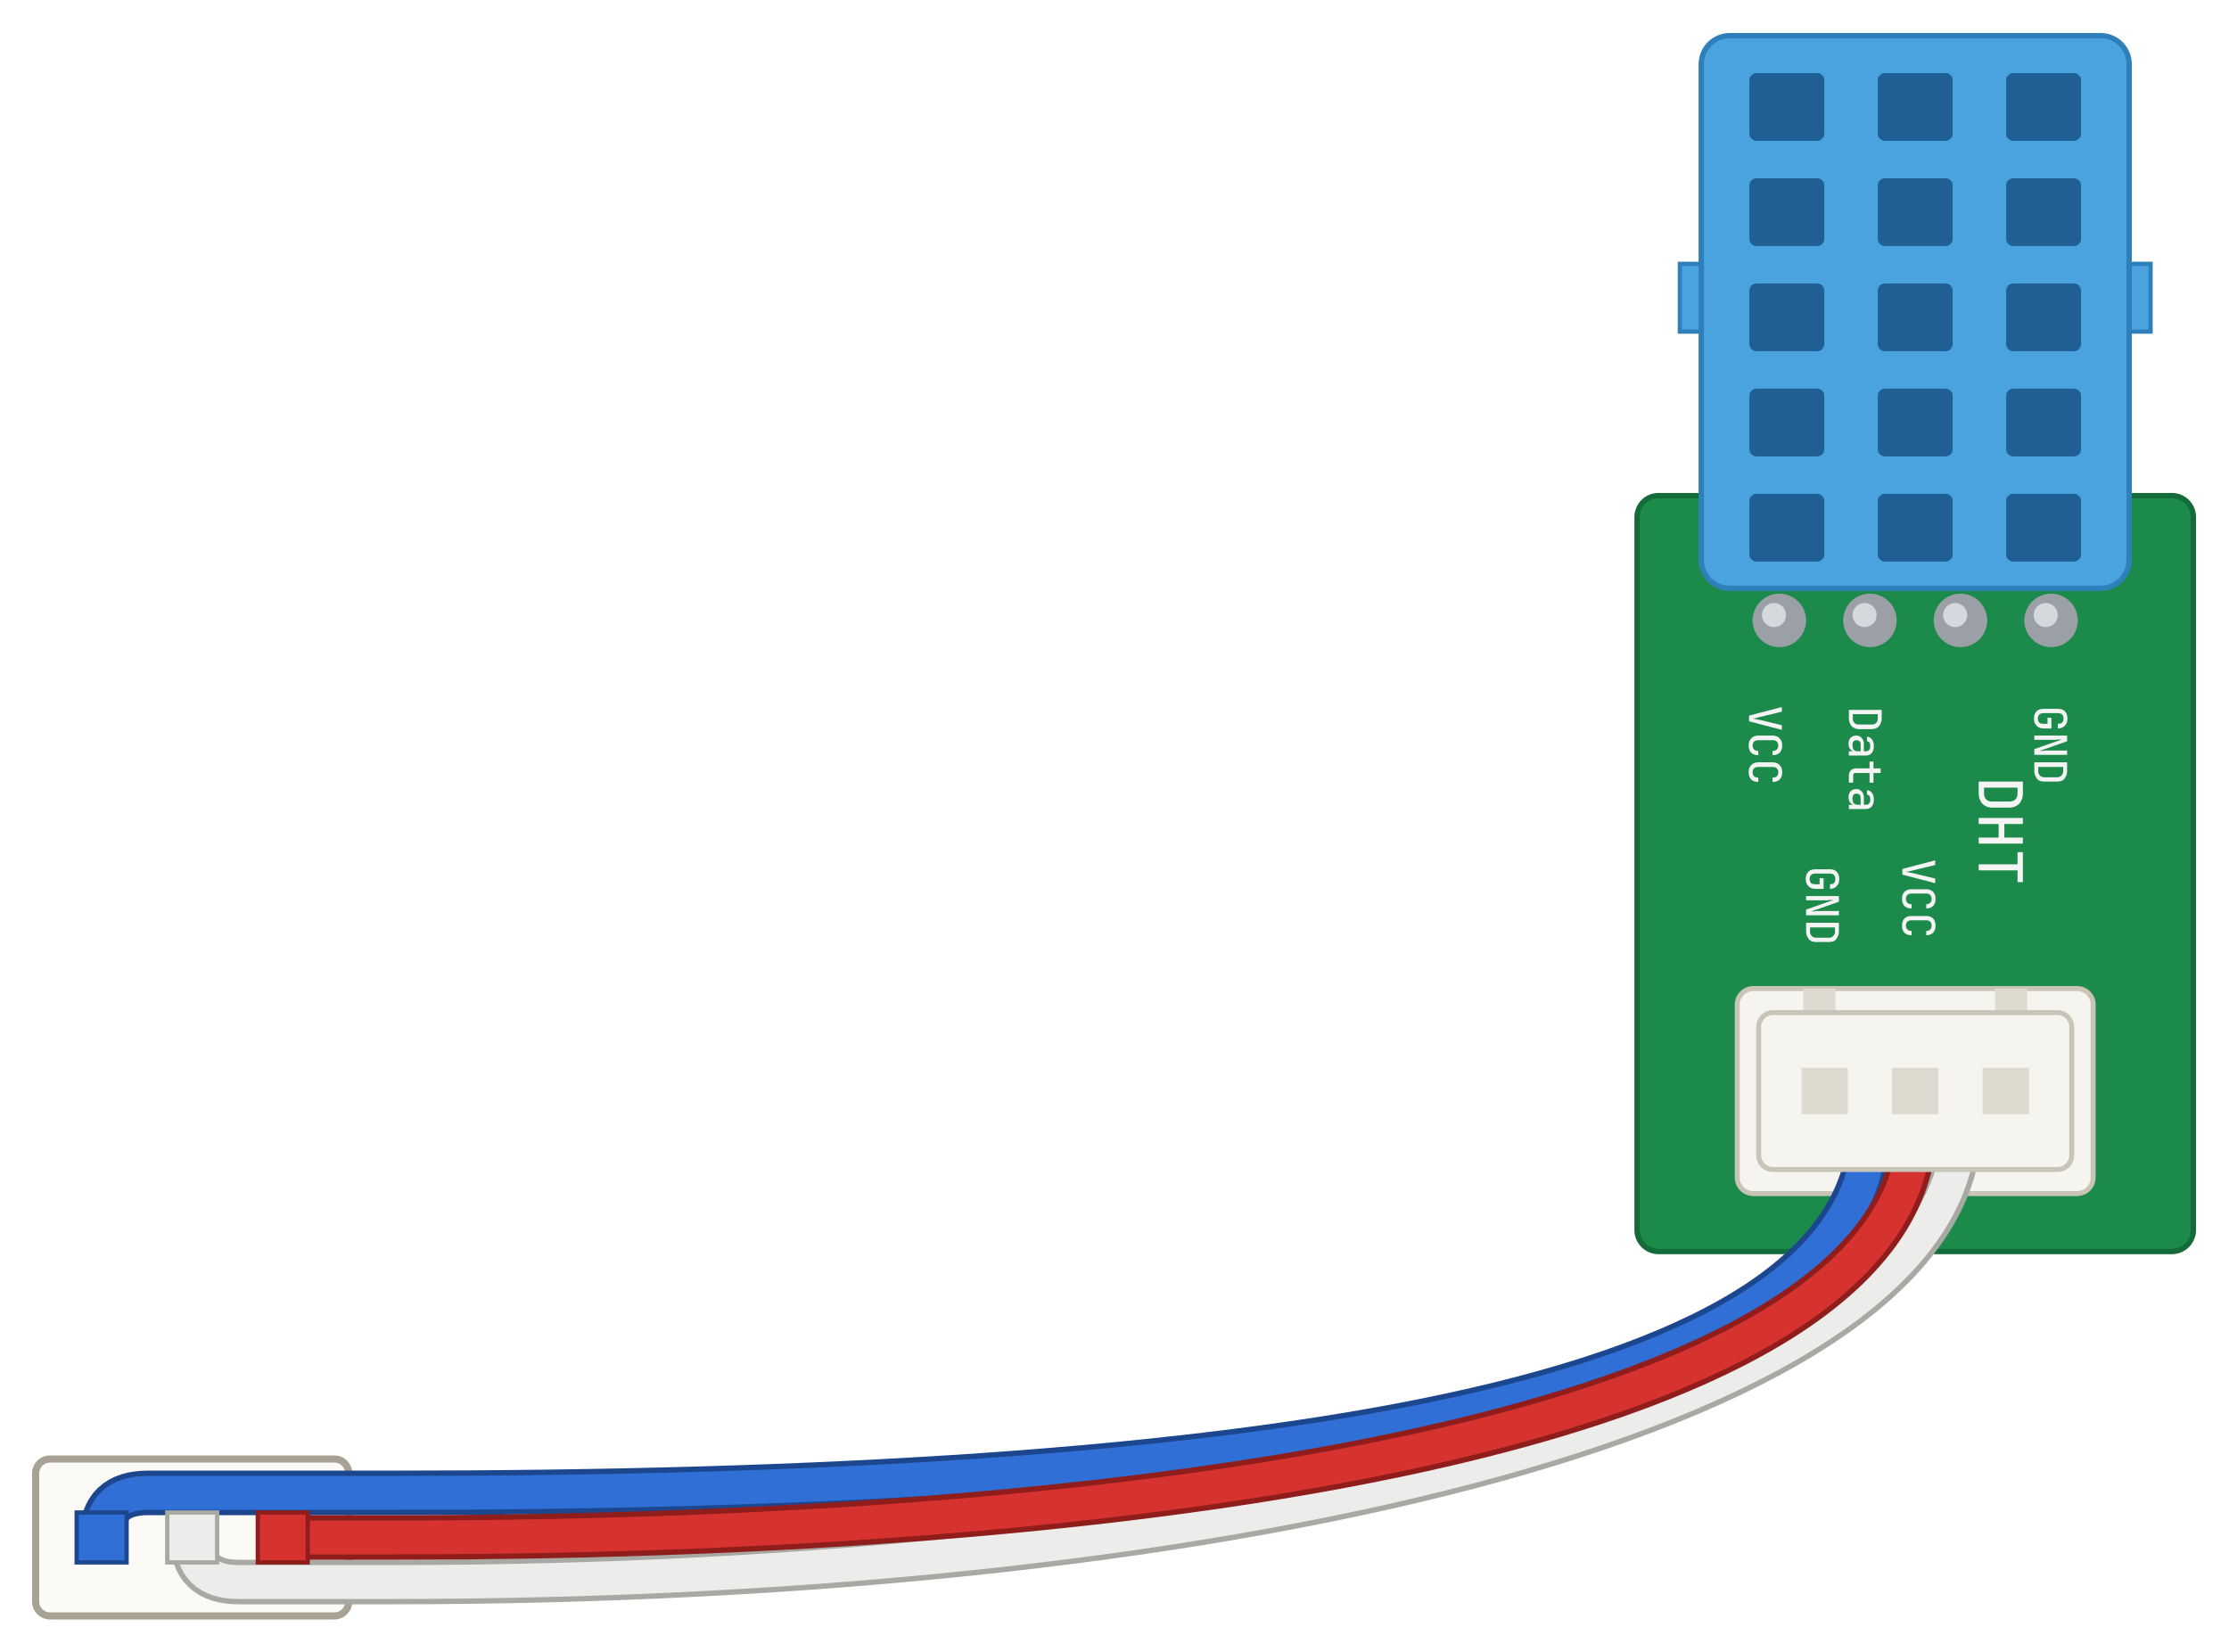
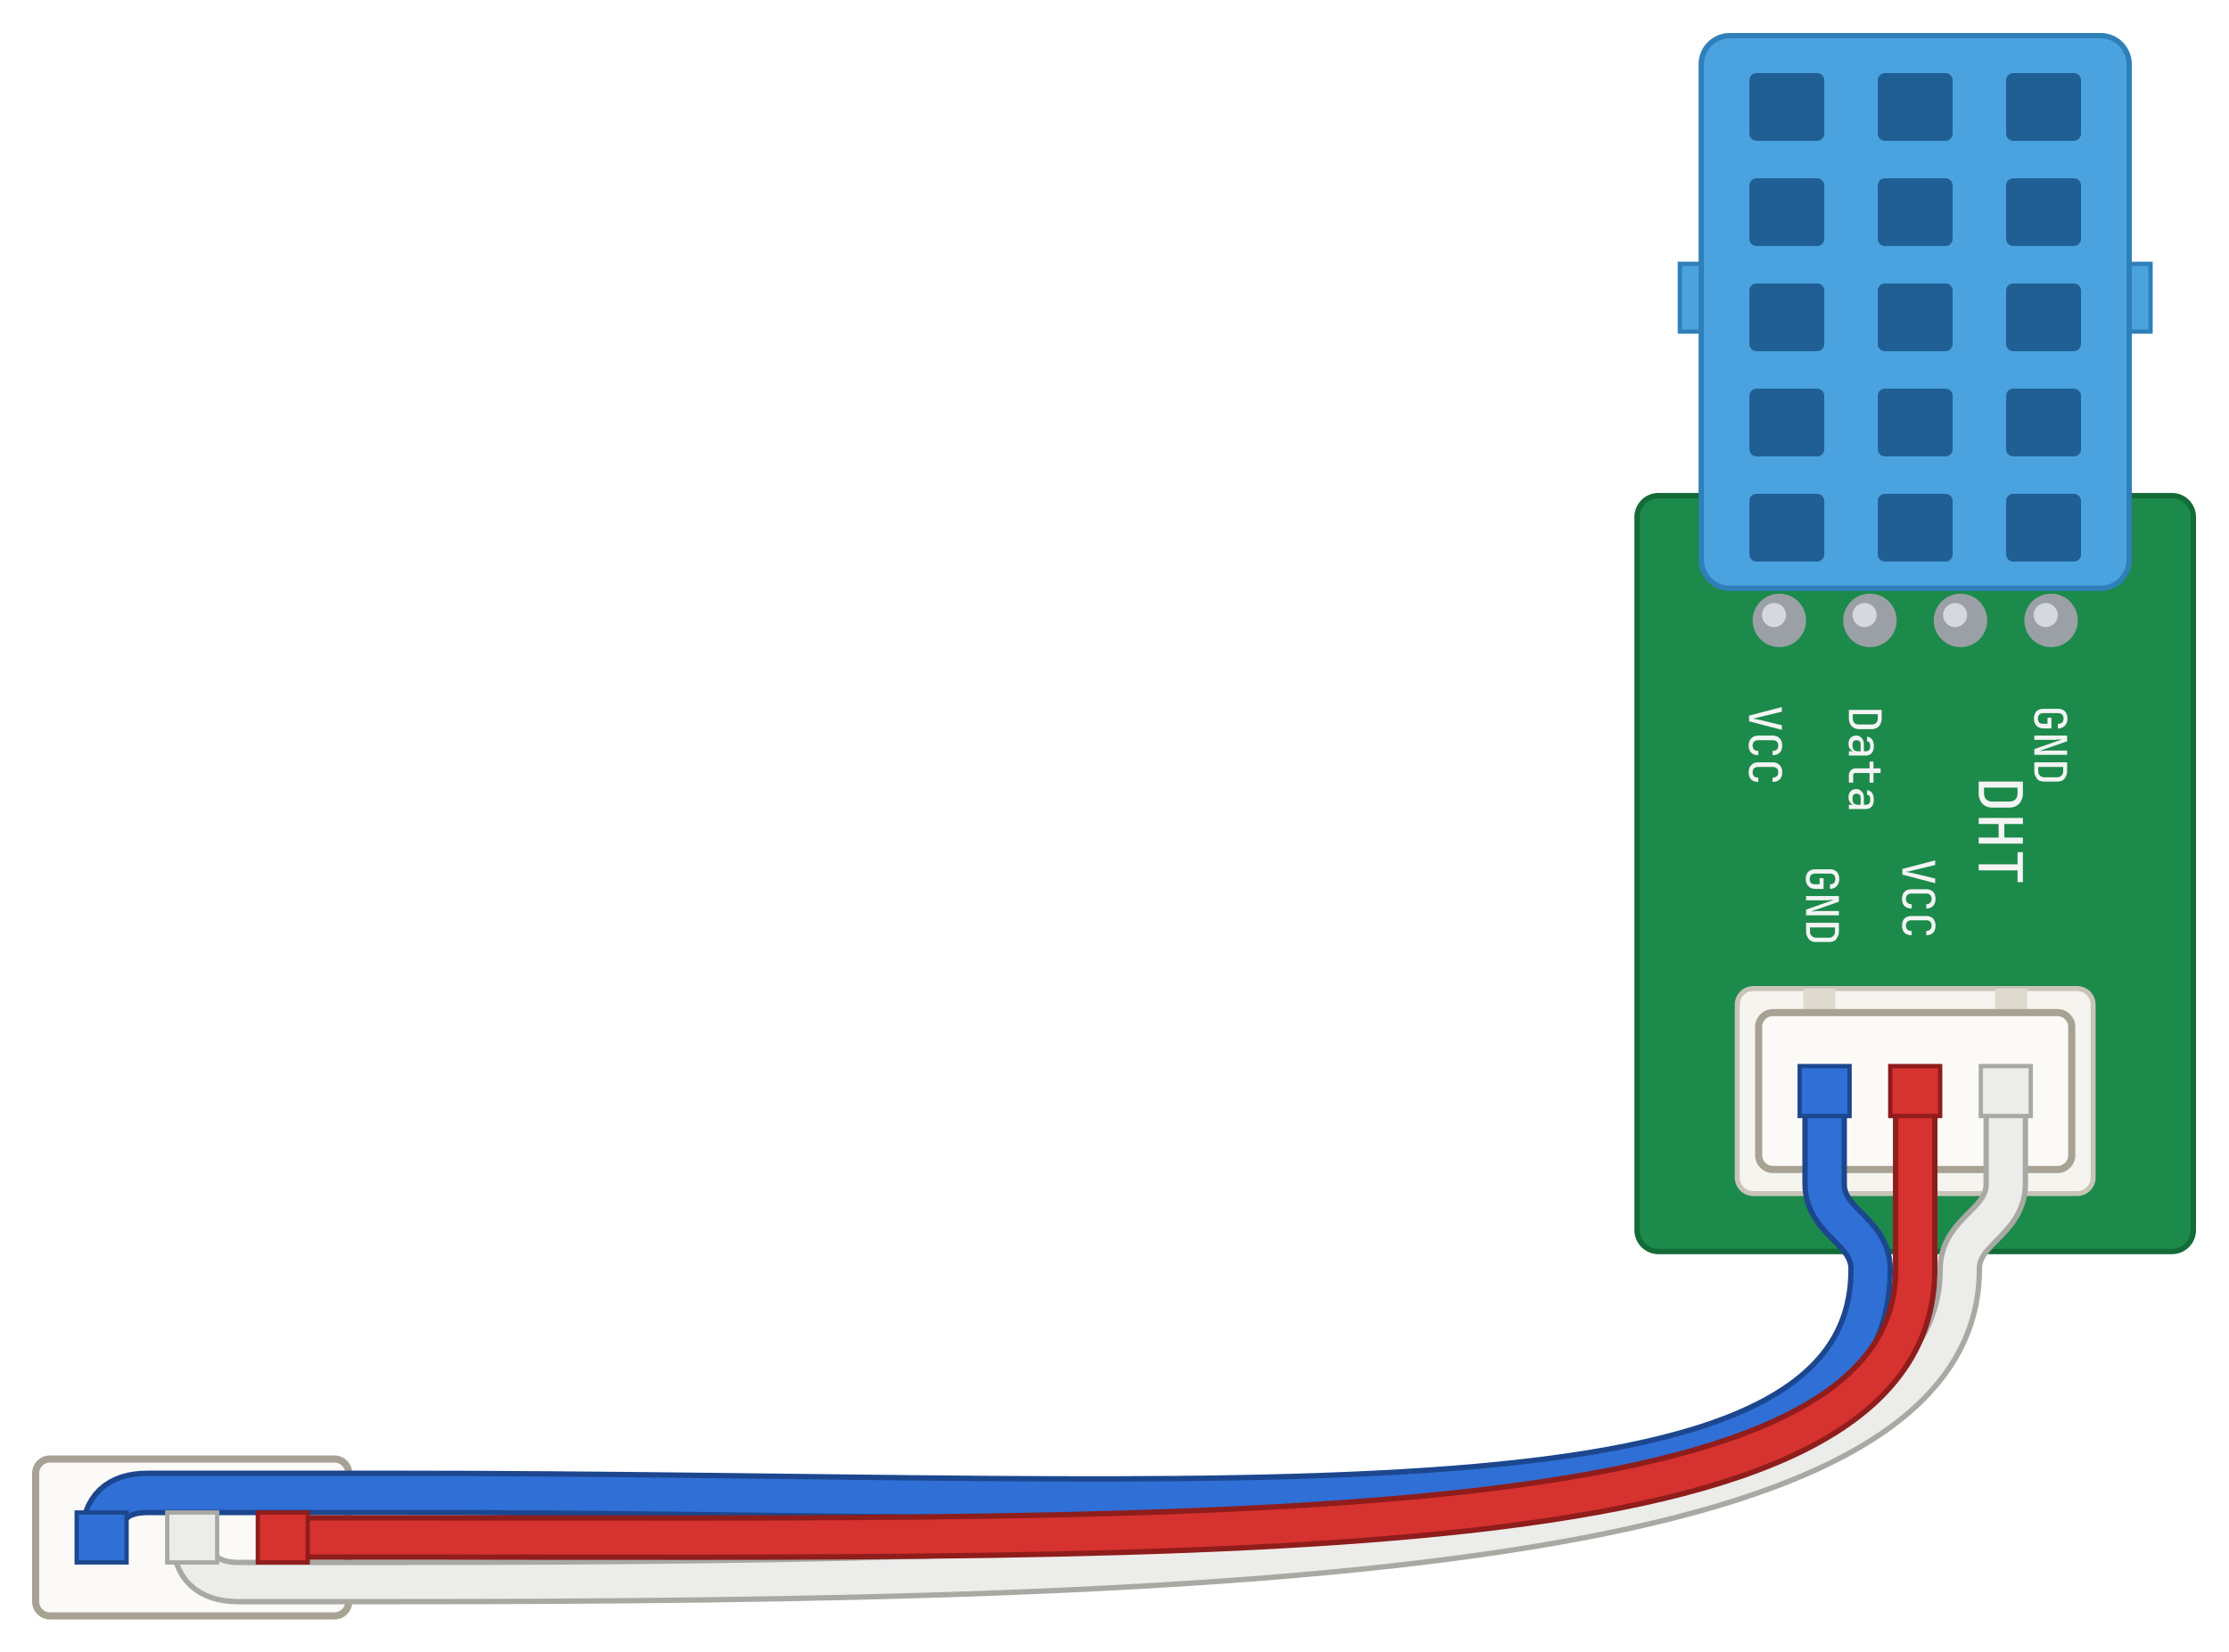
<svg xmlns="http://www.w3.org/2000/svg" version="1.1" width="62.51mm" height="46.32mm" viewBox="0 0 62.51 46.32">
  <g id="breadboard">
    <g transform="translate(-66.09,14)">
      <g transform="translate(111,-14)">
        <rect x="1" y="13.9" width="15.6" height="21.2" fill="#1c8a4a" rx="0.6" stroke="#136b38" stroke-width="0.15" />
        <circle cx="4.99" cy="17.4" r="0.75" fill="#9aa0a6" />
        <circle cx="4.84" cy="17.25" r="0.338" fill="#d5d9dd" />
        <circle cx="7.53" cy="17.4" r="0.75" fill="#9aa0a6" />
        <circle cx="7.38" cy="17.25" r="0.338" fill="#d5d9dd" />
        <circle cx="10.07" cy="17.4" r="0.75" fill="#9aa0a6" />
        <circle cx="9.92" cy="17.25" r="0.338" fill="#d5d9dd" />
        <circle cx="12.61" cy="17.4" r="0.75" fill="#9aa0a6" />
        <circle cx="12.46" cy="17.25" r="0.338" fill="#d5d9dd" />
        <path d="M4.14 20.07 5.06 19.83V19.96L4.44 20.11Q4.38 20.13 4.33 20.14Q4.27 20.15 4.25 20.15Q4.27 20.16 4.33 20.17Q4.38 20.18 4.44 20.19L5.06 20.34V20.47L4.14 20.23ZM4.13 20.91Q4.13 20.78 4.2 20.71Q4.27 20.63 4.4 20.63H4.8Q4.93 20.63 5 20.71Q5.07 20.78 5.07 20.91Q5.07 21.04 5 21.11Q4.93 21.18 4.8 21.18V21.06Q4.88 21.06 4.92 21.02Q4.96 20.98 4.96 20.91Q4.96 20.84 4.92 20.8Q4.88 20.76 4.8 20.76H4.4Q4.32 20.76 4.28 20.8Q4.24 20.84 4.24 20.91Q4.24 20.98 4.28 21.02Q4.32 21.06 4.4 21.06V21.18Q4.27 21.18 4.2 21.11Q4.13 21.04 4.13 20.91ZM4.13 21.66Q4.13 21.53 4.2 21.46Q4.27 21.38 4.4 21.38H4.8Q4.93 21.38 5 21.46Q5.07 21.53 5.07 21.66Q5.07 21.79 5 21.86Q4.93 21.93 4.8 21.93V21.81Q4.88 21.81 4.92 21.77Q4.96 21.73 4.96 21.66Q4.96 21.59 4.92 21.55Q4.88 21.51 4.8 21.51H4.4Q4.32 21.51 4.28 21.55Q4.24 21.59 4.24 21.66Q4.24 21.73 4.28 21.77Q4.32 21.81 4.4 21.81V21.93Q4.27 21.93 4.2 21.86Q4.13 21.79 4.13 21.66Z" fill="#f4f4f4" />
        <path d="M6.94 19.91H7.86V20.16Q7.86 20.24 7.82 20.31Q7.79 20.38 7.73 20.41Q7.66 20.45 7.58 20.45H7.22Q7.14 20.45 7.08 20.41Q7.01 20.38 6.98 20.31Q6.94 20.24 6.94 20.16ZM7.05 20.03V20.16Q7.05 20.23 7.1 20.28Q7.14 20.32 7.22 20.32H7.58Q7.66 20.32 7.7 20.28Q7.75 20.23 7.75 20.16V20.03ZM6.93 20.86Q6.93 20.75 6.99 20.69Q7.05 20.63 7.15 20.63Q7.24 20.63 7.3 20.7Q7.36 20.76 7.36 20.87V21.07H7.41Q7.54 21.07 7.54 20.93Q7.54 20.86 7.52 20.83Q7.49 20.79 7.45 20.79V20.66Q7.54 20.67 7.59 20.74Q7.64 20.81 7.64 20.93Q7.64 21.05 7.58 21.12Q7.52 21.19 7.42 21.19H6.94V21.07H7.07V21.07Q7.01 21.06 6.97 21Q6.93 20.95 6.93 20.86ZM7.04 20.89Q7.04 20.97 7.07 21.02Q7.11 21.07 7.18 21.07H7.27V20.88Q7.27 20.82 7.24 20.79Q7.21 20.76 7.15 20.76Q7.1 20.76 7.07 20.79Q7.04 20.83 7.04 20.89ZM6.94 21.74Q6.94 21.66 7 21.6Q7.05 21.55 7.13 21.55H7.52V21.36H7.63V21.55H7.83V21.68H7.63V21.95H7.52V21.68H7.13Q7.1 21.68 7.08 21.69Q7.06 21.71 7.06 21.75V21.95H6.94ZM6.93 22.36Q6.93 22.25 6.99 22.19Q7.05 22.13 7.15 22.13Q7.24 22.13 7.3 22.2Q7.36 22.26 7.36 22.37V22.57H7.41Q7.54 22.57 7.54 22.43Q7.54 22.36 7.52 22.33Q7.49 22.29 7.45 22.29V22.16Q7.54 22.17 7.59 22.24Q7.64 22.31 7.64 22.43Q7.64 22.55 7.58 22.62Q7.52 22.69 7.42 22.69H6.94V22.57H7.07V22.57Q7.01 22.56 6.97 22.5Q6.93 22.45 6.93 22.36ZM7.04 22.39Q7.04 22.47 7.07 22.52Q7.11 22.57 7.18 22.57H7.27V22.38Q7.27 22.32 7.24 22.29Q7.21 22.26 7.15 22.26Q7.1 22.26 7.07 22.29Q7.04 22.33 7.04 22.39Z" fill="#f4f4f4" />
        <path d="M12.13 20.15Q12.13 20.03 12.2 19.95Q12.27 19.88 12.4 19.88H12.8Q12.93 19.88 13 19.95Q13.07 20.03 13.07 20.15Q13.07 20.28 13 20.35Q12.93 20.43 12.8 20.43V20.3Q12.88 20.3 12.92 20.27Q12.96 20.22 12.96 20.15Q12.96 20.08 12.92 20.04Q12.88 20 12.8 20H12.4Q12.32 20 12.28 20.04Q12.24 20.08 12.24 20.15Q12.24 20.22 12.28 20.27Q12.32 20.3 12.4 20.3H12.51V20.13H12.62V20.43H12.4Q12.27 20.43 12.2 20.35Q12.13 20.28 12.13 20.15ZM12.14 20.63H13.06V20.79L12.29 21.06Q12.32 21.06 12.37 21.06Q12.41 21.05 12.47 21.05Q12.52 21.05 12.56 21.05H13.06V21.17H12.14V21.01L12.91 20.74Q12.88 20.74 12.83 20.74Q12.79 20.74 12.74 20.75Q12.68 20.75 12.64 20.75H12.14ZM12.14 21.38H13.06V21.63Q13.06 21.72 13.02 21.78Q12.99 21.85 12.93 21.89Q12.86 21.92 12.78 21.92H12.42Q12.34 21.92 12.27 21.89Q12.21 21.85 12.18 21.78Q12.14 21.72 12.14 21.63ZM12.25 21.51V21.63Q12.25 21.71 12.3 21.75Q12.34 21.8 12.42 21.8H12.78Q12.86 21.8 12.9 21.75Q12.95 21.71 12.95 21.63V21.51Z" fill="#f4f4f4" />
        <path d="M8.44 24.37 9.36 24.13V24.26L8.74 24.41Q8.68 24.43 8.63 24.44Q8.57 24.45 8.54 24.45Q8.57 24.46 8.63 24.47Q8.68 24.48 8.74 24.49L9.36 24.64V24.77L8.44 24.53ZM8.43 25.21Q8.43 25.08 8.5 25.01Q8.57 24.94 8.7 24.94H9.11Q9.23 24.94 9.3 25.01Q9.37 25.08 9.37 25.21Q9.37 25.34 9.3 25.41Q9.23 25.48 9.11 25.48V25.36Q9.18 25.36 9.22 25.32Q9.26 25.28 9.26 25.21Q9.26 25.14 9.22 25.1Q9.18 25.06 9.11 25.06H8.7Q8.62 25.06 8.58 25.1Q8.54 25.14 8.54 25.21Q8.54 25.28 8.58 25.32Q8.62 25.36 8.7 25.36V25.48Q8.57 25.48 8.5 25.41Q8.43 25.34 8.43 25.21ZM8.43 25.96Q8.43 25.83 8.5 25.76Q8.57 25.69 8.7 25.69H9.11Q9.23 25.69 9.3 25.76Q9.37 25.83 9.37 25.96Q9.37 26.09 9.3 26.16Q9.23 26.23 9.11 26.23V26.11Q9.18 26.11 9.22 26.07Q9.26 26.03 9.26 25.96Q9.26 25.89 9.22 25.85Q9.18 25.81 9.11 25.81H8.7Q8.62 25.81 8.58 25.85Q8.54 25.89 8.54 25.96Q8.54 26.03 8.58 26.07Q8.62 26.11 8.7 26.11V26.23Q8.57 26.23 8.5 26.16Q8.43 26.09 8.43 25.96Z" fill="#f4f4f4" />
        <path d="M5.73 24.65Q5.73 24.53 5.8 24.45Q5.87 24.38 6 24.38H6.41Q6.53 24.38 6.6 24.45Q6.67 24.53 6.67 24.65Q6.67 24.78 6.6 24.85Q6.53 24.93 6.41 24.93V24.8Q6.48 24.8 6.52 24.77Q6.56 24.72 6.56 24.65Q6.56 24.58 6.52 24.54Q6.48 24.5 6.41 24.5H6Q5.92 24.5 5.88 24.54Q5.84 24.58 5.84 24.65Q5.84 24.72 5.88 24.77Q5.92 24.8 6 24.8H6.12V24.63H6.23V24.93H6Q5.87 24.93 5.8 24.85Q5.73 24.78 5.73 24.65ZM5.74 25.13H6.66V25.29L5.89 25.56Q5.92 25.56 5.97 25.56Q6.02 25.55 6.07 25.55Q6.12 25.55 6.17 25.55H6.66V25.67H5.74V25.51L6.51 25.24Q6.48 25.24 6.43 25.24Q6.39 25.24 6.34 25.25Q6.29 25.25 6.24 25.25H5.74ZM5.74 25.88H6.66V26.13Q6.66 26.22 6.62 26.28Q6.59 26.35 6.53 26.39Q6.46 26.42 6.38 26.42H6.02Q5.94 26.42 5.88 26.39Q5.81 26.35 5.78 26.28Q5.74 26.22 5.74 26.13ZM5.85 26.01V26.13Q5.85 26.21 5.9 26.25Q5.94 26.3 6.02 26.3H6.38Q6.46 26.3 6.5 26.25Q6.55 26.21 6.55 26.13V26.01Z" fill="#f4f4f4" />
        <path d="M10.58 21.92H11.82V22.25Q11.82 22.37 11.77 22.46Q11.73 22.55 11.64 22.6Q11.56 22.65 11.44 22.65H10.96Q10.84 22.65 10.76 22.6Q10.67 22.55 10.63 22.46Q10.58 22.37 10.58 22.25ZM10.73 22.09V22.25Q10.73 22.36 10.79 22.42Q10.85 22.48 10.96 22.48H11.44Q11.55 22.48 11.61 22.42Q11.67 22.36 11.67 22.25V22.09ZM10.58 22.94H11.82V23.11H11.3V23.49H11.82V23.66H10.58V23.49H11.14V23.11H10.58ZM10.58 24.24H11.67V23.9H11.82V24.74H11.67V24.41H10.58Z" fill="#f4f4f4" />
        <rect x="3.81" y="27.725" width="9.98" height="5.75" fill="#f6f4ef" rx="0.45" stroke="#c9c4b8" stroke-width="0.14" />
        <rect x="4.99" y="27.875" width="2.54" height="5.45" fill="#f6f4ef" />
        <rect x="7.53" y="27.875" width="2.54" height="5.45" fill="#f6f4ef" />
        <rect x="10.07" y="27.875" width="2.54" height="5.45" fill="#f6f4ef" />
        <rect x="4.66" y="29.125" width="8.28" height="3.45" fill="#dedad0" rx="0.25" />
        <rect x="5.66" y="27.725" width="0.9" height="1.1" fill="#dedad0" />
        <rect x="11.04" y="27.725" width="0.9" height="1.1" fill="#dedad0" />
        <rect x="5.89" y="30.48" width="0.74" height="0.74" fill="#9aa0a6" stroke="#6c7278" stroke-width="0.1" />
        <rect x="8.43" y="30.48" width="0.74" height="0.74" fill="#9aa0a6" stroke="#6c7278" stroke-width="0.1" />
        <rect x="10.97" y="30.48" width="0.74" height="0.74" fill="#9aa0a6" stroke="#6c7278" stroke-width="0.1" />
        <rect x="2.2" y="7.4" width="13.2" height="1.9" fill="#4aa3df" stroke="#2f7fb8" stroke-width="0.12" />
        <rect x="2.8" y="1" width="12" height="15.5" fill="#4aa3df" rx="0.8" stroke="#2f7fb8" stroke-width="0.15" />
        <rect x="4.15" y="2.05" width="2.1" height="1.9" fill="#1f5f94" rx="0.2" />
        <rect x="7.75" y="2.05" width="2.1" height="1.9" fill="#1f5f94" rx="0.2" />
        <rect x="11.35" y="2.05" width="2.1" height="1.9" fill="#1f5f94" rx="0.2" />
        <rect x="4.15" y="5" width="2.1" height="1.9" fill="#1f5f94" rx="0.2" />
        <rect x="7.75" y="5" width="2.1" height="1.9" fill="#1f5f94" rx="0.2" />
        <rect x="11.35" y="5" width="2.1" height="1.9" fill="#1f5f94" rx="0.2" />
        <rect x="4.15" y="7.95" width="2.1" height="1.9" fill="#1f5f94" rx="0.2" />
        <rect x="7.75" y="7.95" width="2.1" height="1.9" fill="#1f5f94" rx="0.2" />
        <rect x="11.35" y="7.95" width="2.1" height="1.9" fill="#1f5f94" rx="0.2" />
        <rect x="4.15" y="10.9" width="2.1" height="1.9" fill="#1f5f94" rx="0.2" />
        <rect x="7.75" y="10.9" width="2.1" height="1.9" fill="#1f5f94" rx="0.2" />
        <rect x="11.35" y="10.9" width="2.1" height="1.9" fill="#1f5f94" rx="0.2" />
        <rect x="4.15" y="13.85" width="2.1" height="1.9" fill="#1f5f94" rx="0.2" />
        <rect x="7.75" y="13.85" width="2.1" height="1.9" fill="#1f5f94" rx="0.2" />
        <rect x="11.35" y="13.85" width="2.1" height="1.9" fill="#1f5f94" rx="0.2" />
      </g>
      <rect x="67.09" y="26.92" width="8.78" height="4.4" fill="#fbfaf7" rx="0.4" stroke="#a8a294" stroke-width="0.2" />
-       <path d="M68.94 29.12Q68.94 27.87 70.24 27.87L77.07 27.87C101.07 27.87 118.55 25.5 118.55 17.5" fill="none" stroke="#1c478f" stroke-width="1.25" stroke-linecap="round" stroke-linejoin="round" />
-       <path d="M68.94 29.12Q68.94 27.87 70.24 27.87L77.07 27.87C101.07 27.87 118.55 25.5 118.55 17.5" fill="none" stroke="#2f6fd6" stroke-width="0.95" stroke-linecap="round" stroke-linejoin="round" />
-       <path d="M71.48 29.12Q71.48 30.37 72.78 30.37L77.07 30.37C101.07 30.37 121.05 25.5 121.05 17.5" fill="none" stroke="#a9a9a4" stroke-width="1.25" stroke-linecap="round" stroke-linejoin="round" />
-       <path d="M71.48 29.12Q71.48 30.37 72.78 30.37L77.07 30.37C101.07 30.37 121.05 25.5 121.05 17.5" fill="none" stroke="#ececea" stroke-width="0.95" stroke-linecap="round" stroke-linejoin="round" />
-       <path d="M74.02 29.12L77.07 29.12C101.07 29.12 119.8 25.5 119.8 17.5" fill="none" stroke="#8f1d1b" stroke-width="1.25" stroke-linecap="round" stroke-linejoin="round" />
-       <path d="M74.02 29.12L77.07 29.12C101.07 29.12 119.8 25.5 119.8 17.5" fill="none" stroke="#d6322f" stroke-width="0.95" stroke-linecap="round" stroke-linejoin="round" />
-       <g transform="translate(111,-14)">
-         <rect x="4.41" y="28.4" width="8.78" height="4.4" fill="#f6f4ef" rx="0.4" stroke="#c9c4b8" stroke-width="0.14" />
-         <rect x="5.61" y="29.95" width="1.3" height="1.3" fill="#dedad0" />
-         <rect x="8.15" y="29.95" width="1.3" height="1.3" fill="#dedad0" />
-         <rect x="10.69" y="29.95" width="1.3" height="1.3" fill="#dedad0" />
-       </g>
-       <rect x="68.24" y="28.42" width="1.4" height="1.4" fill="#2f6fd6" stroke="#1c478f" stroke-width="0.12" id="connector0pin" />
-       <rect x="70.78" y="28.42" width="1.4" height="1.4" fill="#ececea" stroke="#a9a9a4" stroke-width="0.12" id="connector1pin" />
-       <rect x="73.32" y="28.42" width="1.4" height="1.4" fill="#d6322f" stroke="#8f1d1b" stroke-width="0.12" id="connector2pin" />
+       <rect x="115.41" y="14.4" width="8.78" height="4.4" fill="#fbfaf7" rx="0.4" stroke="#a8a294" stroke-width="0.2" />
+       <path d="M68.94 29.12Q68.94 27.87 70.24 27.87L77.07 27.87C101.07 27.87 118.55 29.6 118.55 21.6C118.55 20.5 117.26 20.3 117.26 19.2L117.26 16.6" fill="none" stroke="#1c478f" stroke-width="1.25" stroke-linecap="round" stroke-linejoin="round" />
+       <path d="M68.94 29.12Q68.94 27.87 70.24 27.87L77.07 27.87C101.07 27.87 118.55 29.6 118.55 21.6C118.55 20.5 117.26 20.3 117.26 19.2L117.26 16.6" fill="none" stroke="#2f6fd6" stroke-width="0.95" stroke-linecap="round" stroke-linejoin="round" />
+       <path d="M71.48 29.12Q71.48 30.37 72.78 30.37L77.07 30.37C101.07 30.37 121.05 29.6 121.05 21.6C121.05 20.5 122.34 20.3 122.34 19.2L122.34 16.6" fill="none" stroke="#a9a9a4" stroke-width="1.25" stroke-linecap="round" stroke-linejoin="round" />
+       <path d="M71.48 29.12Q71.48 30.37 72.78 30.37L77.07 30.37C101.07 30.37 121.05 29.6 121.05 21.6C121.05 20.5 122.34 20.3 122.34 19.2L122.34 16.6" fill="none" stroke="#ececea" stroke-width="0.95" stroke-linecap="round" stroke-linejoin="round" />
+       <path d="M74.02 29.12L77.07 29.12C101.07 29.12 119.8 29.6 119.8 21.6C119.8 20.5 119.8 20.3 119.8 19.2L119.8 16.6" fill="none" stroke="#8f1d1b" stroke-width="1.25" stroke-linecap="round" stroke-linejoin="round" />
+       <path d="M74.02 29.12L77.07 29.12C101.07 29.12 119.8 29.6 119.8 21.6C119.8 20.5 119.8 20.3 119.8 19.2L119.8 16.6" fill="none" stroke="#d6322f" stroke-width="0.95" stroke-linecap="round" stroke-linejoin="round" />
+       <rect x="116.56" y="15.9" width="1.4" height="1.4" fill="#2f6fd6" stroke="#1c478f" stroke-width="0.12" />
+       <rect x="121.64" y="15.9" width="1.4" height="1.4" fill="#ececea" stroke="#a9a9a4" stroke-width="0.12" />
+       <rect x="119.1" y="15.9" width="1.4" height="1.4" fill="#d6322f" stroke="#8f1d1b" stroke-width="0.12" />
+       <rect x="68.24" y="28.42" width="1.4" height="1.4" fill="#2f6fd6" stroke="#1c478f" stroke-width="0.12" />
+       <rect x="68.64" y="28.82" width="0.6" height="0.6" fill="#2f6fd6" id="connector0pin" />
+       <rect x="70.78" y="28.42" width="1.4" height="1.4" fill="#ececea" stroke="#a9a9a4" stroke-width="0.12" />
+       <rect x="71.18" y="28.82" width="0.6" height="0.6" fill="#ececea" id="connector1pin" />
+       <rect x="73.32" y="28.42" width="1.4" height="1.4" fill="#d6322f" stroke="#8f1d1b" stroke-width="0.12" />
+       <rect x="73.72" y="28.82" width="0.6" height="0.6" fill="#d6322f" id="connector2pin" />
    </g>
  </g>
</svg>
